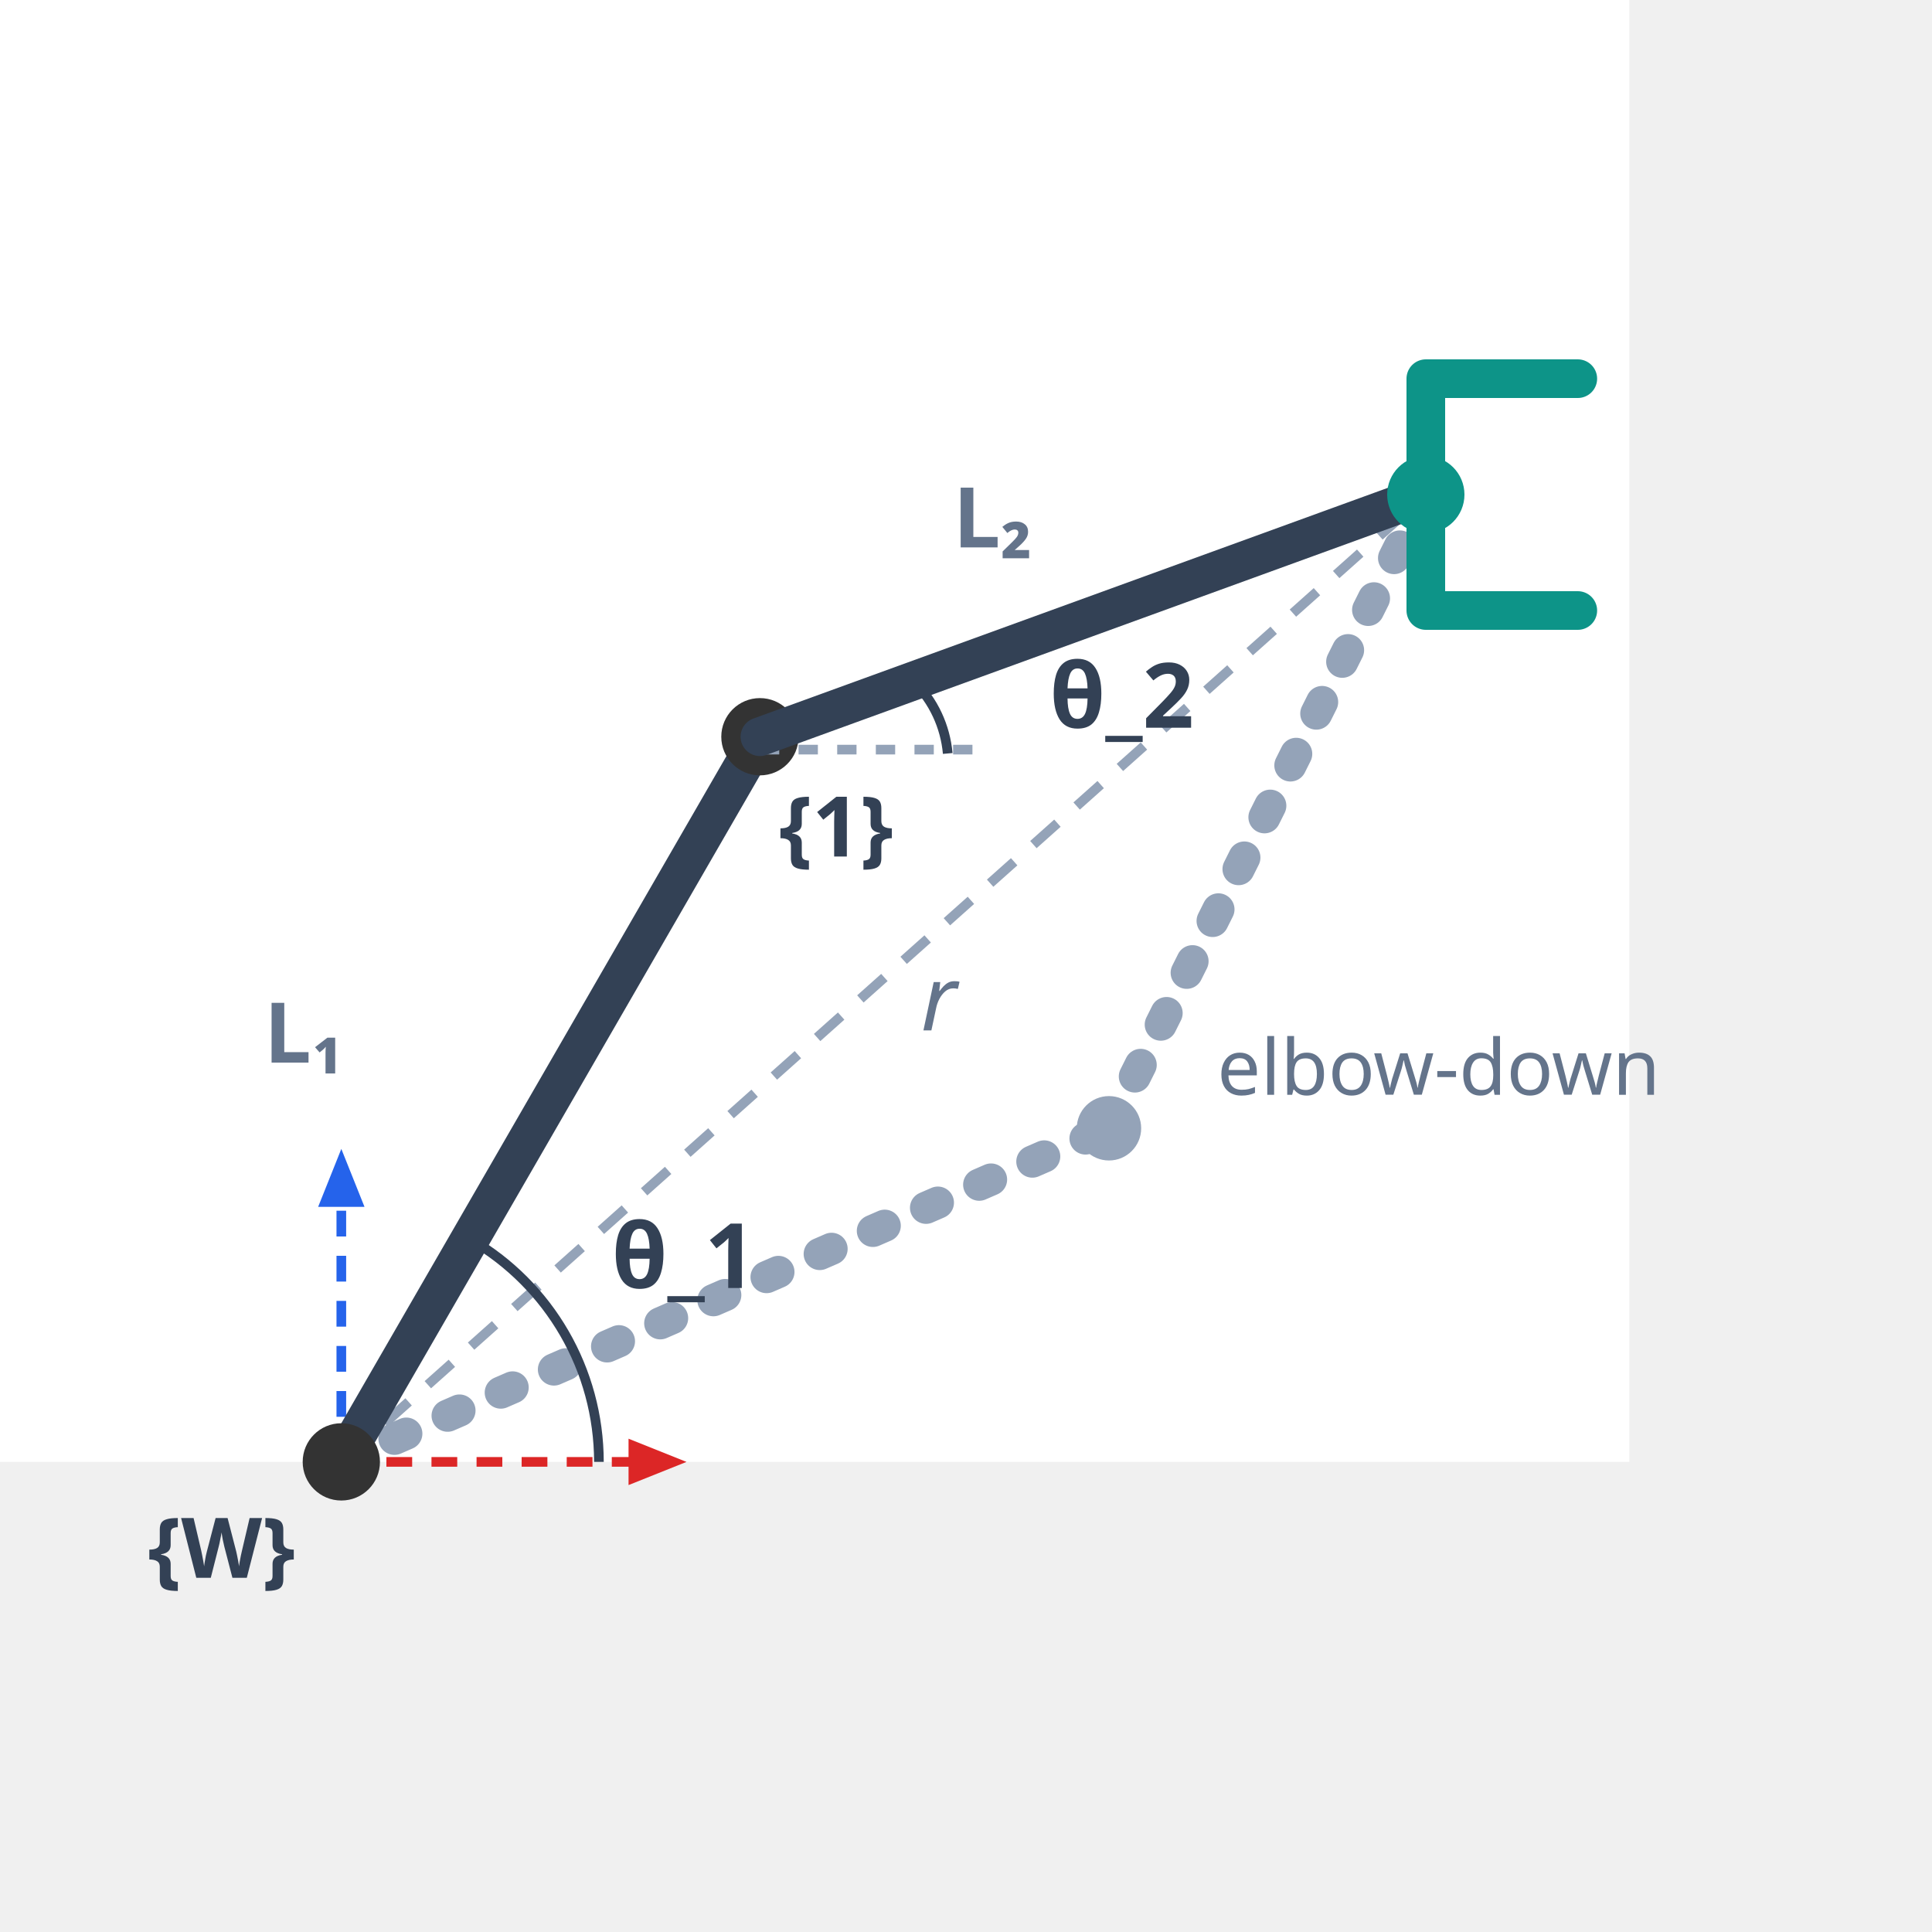
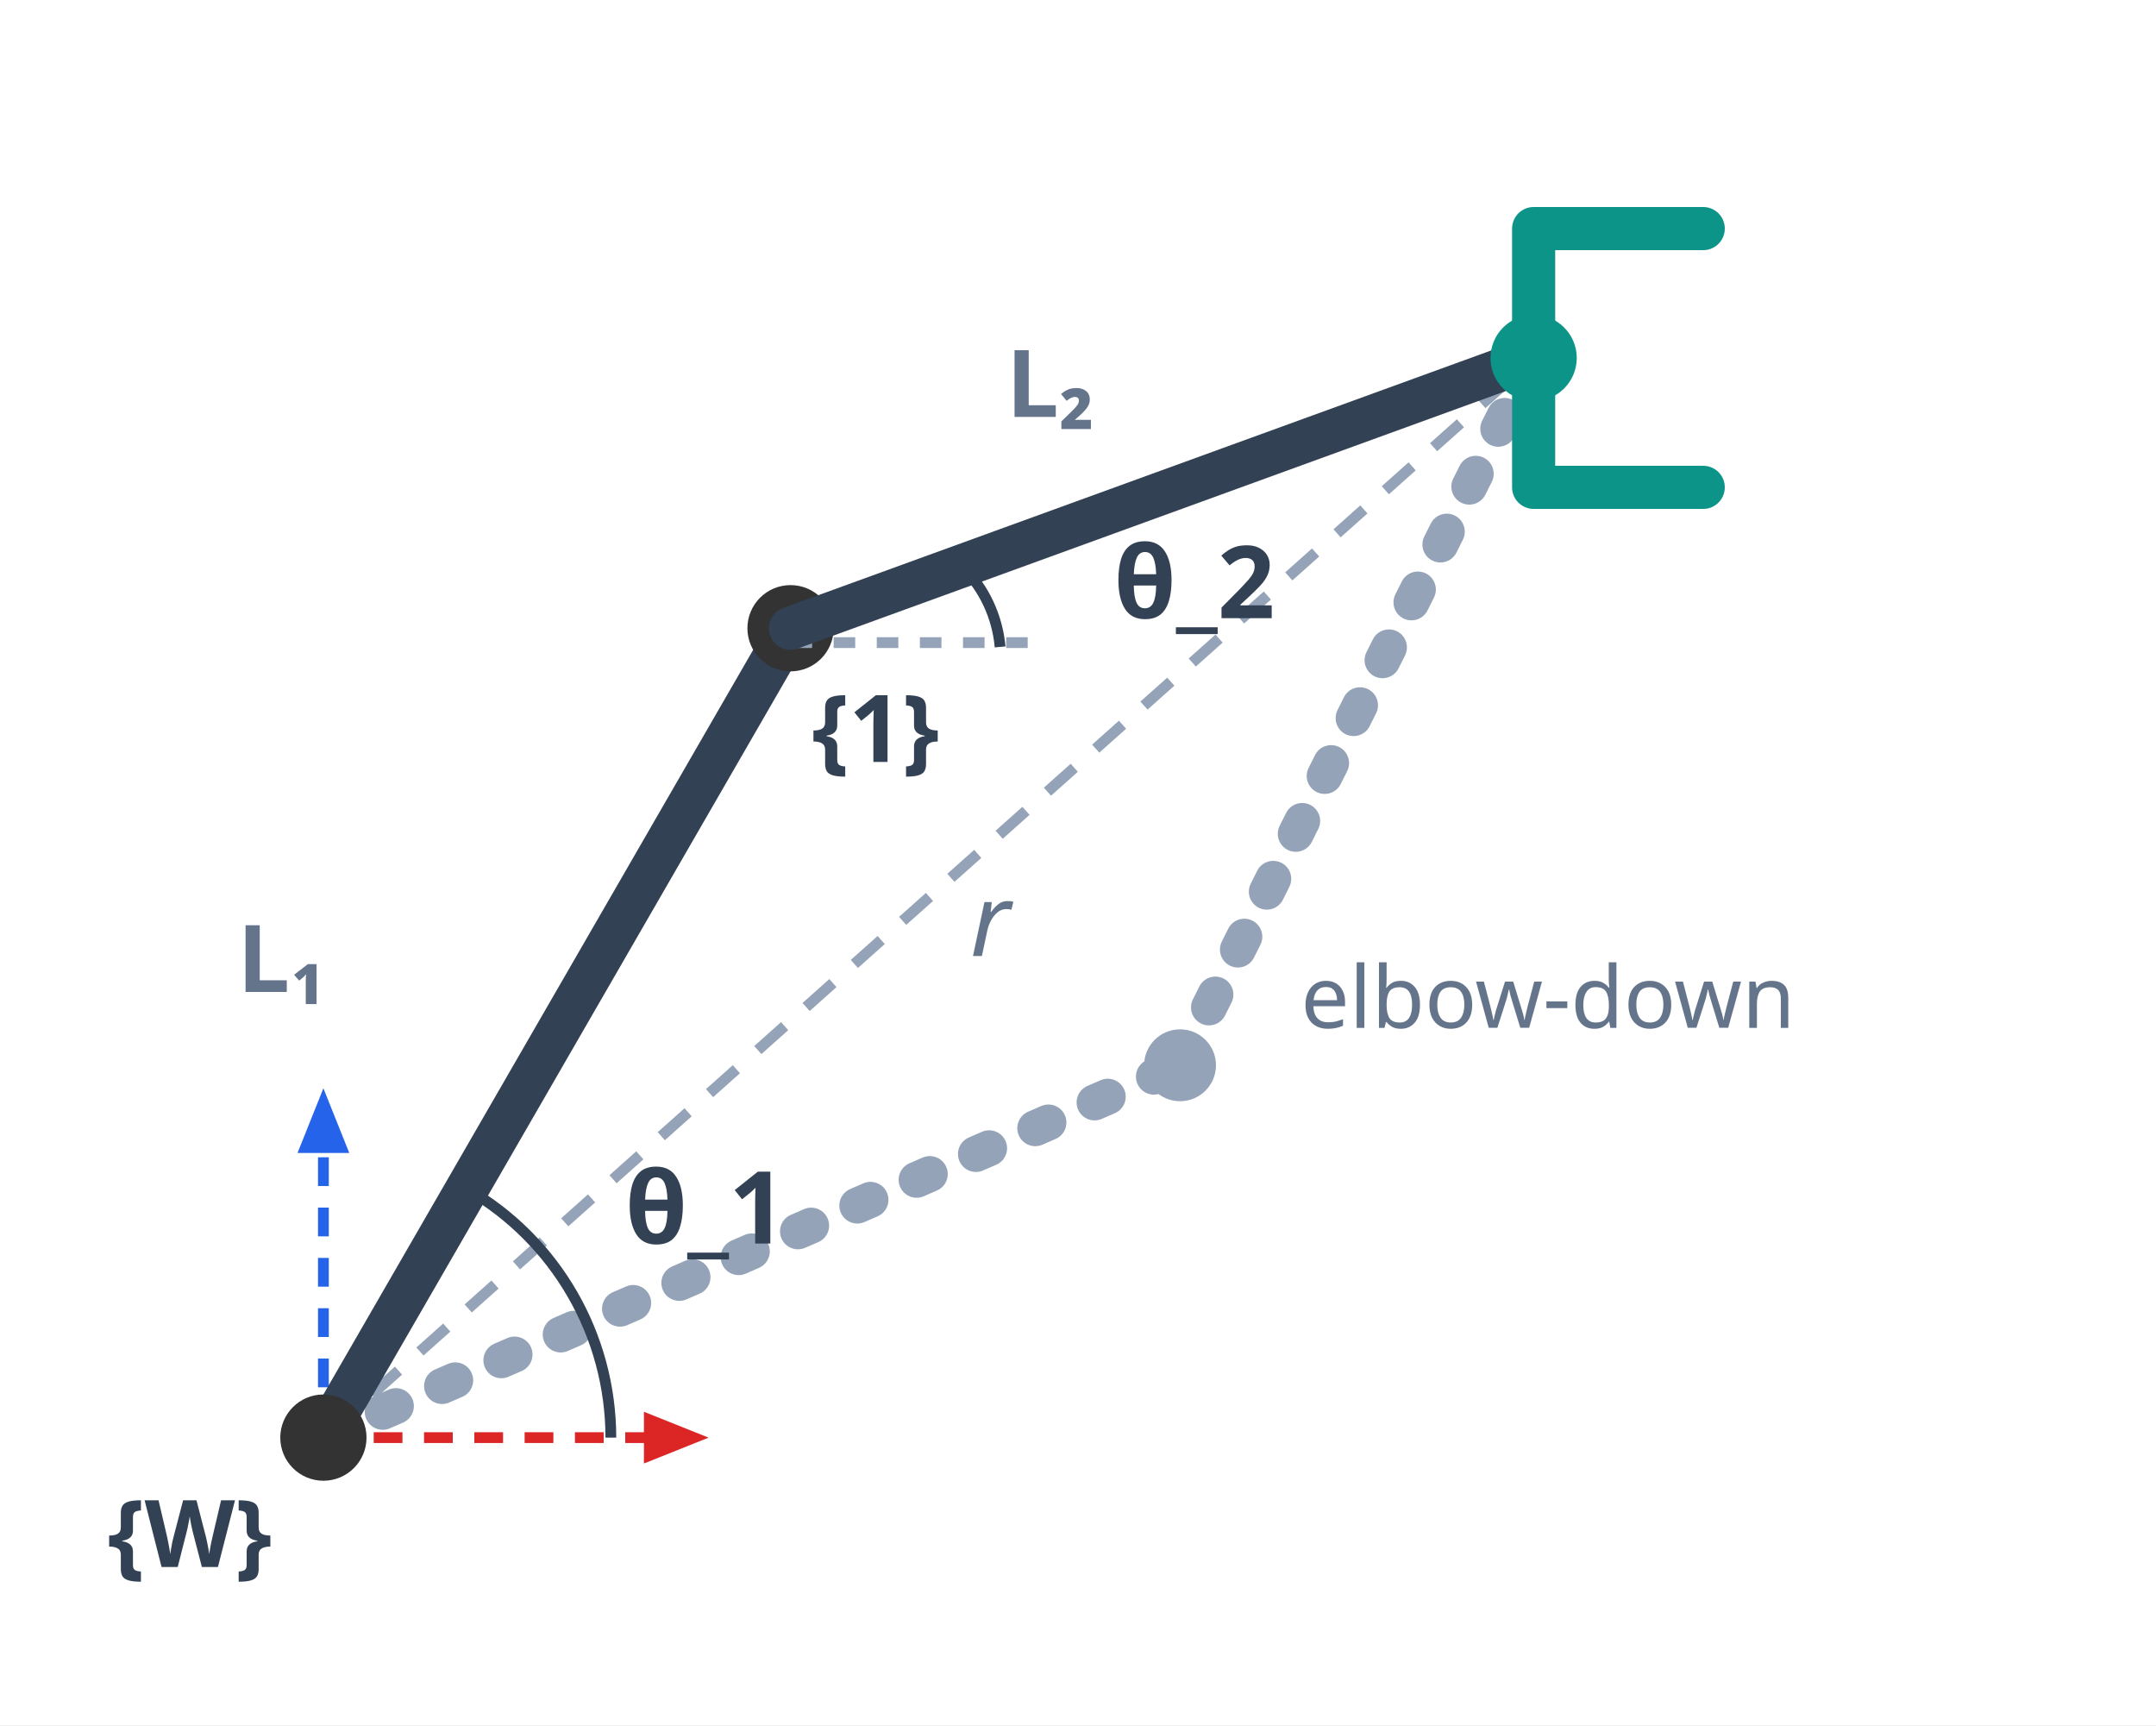
- <svg xmlns="http://www.w3.org/2000/svg" viewBox="47 73 300 300" width="340" height="340">
+ <svg xmlns="http://www.w3.org/2000/svg" viewBox="55 100 300 240" width="300" height="240">
  <defs>
    <marker id="ikArrow" viewBox="0 0 10 10" refX="6" refY="5" markerWidth="6" markerHeight="6" orient="auto-start-reverse">
      <path d="M 0 1 L 10 5 L 0 9 z" fill="#333" />
    </marker>
    <marker id="ikArrowRed" viewBox="0 0 10 10" refX="6" refY="5" markerWidth="6" markerHeight="6" orient="auto-start-reverse">
      <path d="M 0 1 L 10 5 L 0 9 z" fill="#dc2626" />
    </marker>
    <marker id="ikArrowBlue" viewBox="0 0 10 10" refX="6" refY="5" markerWidth="6" markerHeight="6" orient="auto-start-reverse">
      <path d="M 0 1 L 10 5 L 0 9 z" fill="#2563eb" />
    </marker>
    <marker id="ikArrowGray" viewBox="0 0 10 10" refX="6" refY="5" markerWidth="6" markerHeight="6" orient="auto-start-reverse">
      <path d="M 0 1 L 10 5 L 0 9 z" fill="#94a3b8" />
    </marker>
  </defs>
-   <rect width="100%" height="100%" fill="#ffffff" />
+   <rect x="55" y="100" width="300" height="240" fill="#ffffff" />
  <line x1="100" y1="300" x2="150" y2="300" stroke="#dc2626" stroke-width="1.5" stroke-dasharray="4,3" marker-end="url(#ikArrowRed)" />
  <line x1="100" y1="300" x2="100" y2="255" stroke="#2563eb" stroke-width="1.5" stroke-dasharray="4,3" marker-end="url(#ikArrowBlue)" />
  <text x="70" y="318" font-family="sans-serif" font-size="13" font-weight="bold" fill="#334155">{W}</text>
  <line x1="100" y1="300" x2="268.4" y2="149.8" stroke="#94a3b8" stroke-width="1.5" stroke-dasharray="5,4" marker-end="url(#ikArrowGray)" />
  <text x="190" y="233" font-family="sans-serif" font-size="14" font-style="italic" fill="#64748b">r</text>
  <line x1="100" y1="300" x2="219.2" y2="248.2" stroke="#94a3b8" stroke-width="5" stroke-linecap="round" stroke-dasharray="2,7" />
  <line x1="219.2" y1="248.2" x2="268.4" y2="149.8" stroke="#94a3b8" stroke-width="5" stroke-linecap="round" stroke-dasharray="2,7" />
  <circle cx="219.2" cy="248.2" r="5" fill="#94a3b8" />
  <text x="236" y="243" font-family="sans-serif" font-size="12" fill="#64748b">elbow-down</text>
  <path d="M 140 300 A 40 40 0 0 0 120 265.4" fill="none" stroke="#334155" stroke-width="1.5" />
  <text x="142" y="273" font-family="sans-serif" font-size="14" font-weight="bold" fill="#334155">θ_1</text>
  <line x1="100" y1="300" x2="165" y2="187.4" stroke="#334155" stroke-width="6" stroke-linecap="round" />
  <text x="88" y="238" font-family="sans-serif" font-size="13" font-weight="bold" fill="#64748b">L₁</text>
  <circle cx="100" cy="300" r="6" fill="#333" />
  <circle cx="165" cy="187.4" r="6" fill="#333" />
  <text x="168" y="206" font-family="sans-serif" font-size="13" font-weight="bold" fill="#334155">{1}</text>
  <line x1="165" y1="189.4" x2="200" y2="189.4" stroke="#94a3b8" stroke-width="1.5" stroke-dasharray="3,3" />
  <g transform="translate(14,8) rotate(15 178 175)">
    <path d="M 174 171.8 A 18 18 0 0 1 181.9 181.2" fill="none" stroke="#334155" stroke-width="1.5" />
  </g>
  <text x="210" y="186" font-family="sans-serif" font-size="14" font-weight="bold" fill="#334155">θ_2</text>
  <line x1="165" y1="187.4" x2="268.4" y2="149.8" stroke="#334155" stroke-width="6" stroke-linecap="round" />
  <text x="195" y="158" font-family="sans-serif" font-size="13" font-weight="bold" fill="#64748b">L₂</text>
  <circle cx="268.4" cy="149.8" r="6" fill="#0d9488" />
  <path d="M 292 167.8 L 268.4 167.8 L 268.4 131.8 L 292 131.8" fill="none" stroke="#0d9488" stroke-width="6" stroke-linecap="round" stroke-linejoin="round" />
</svg>
